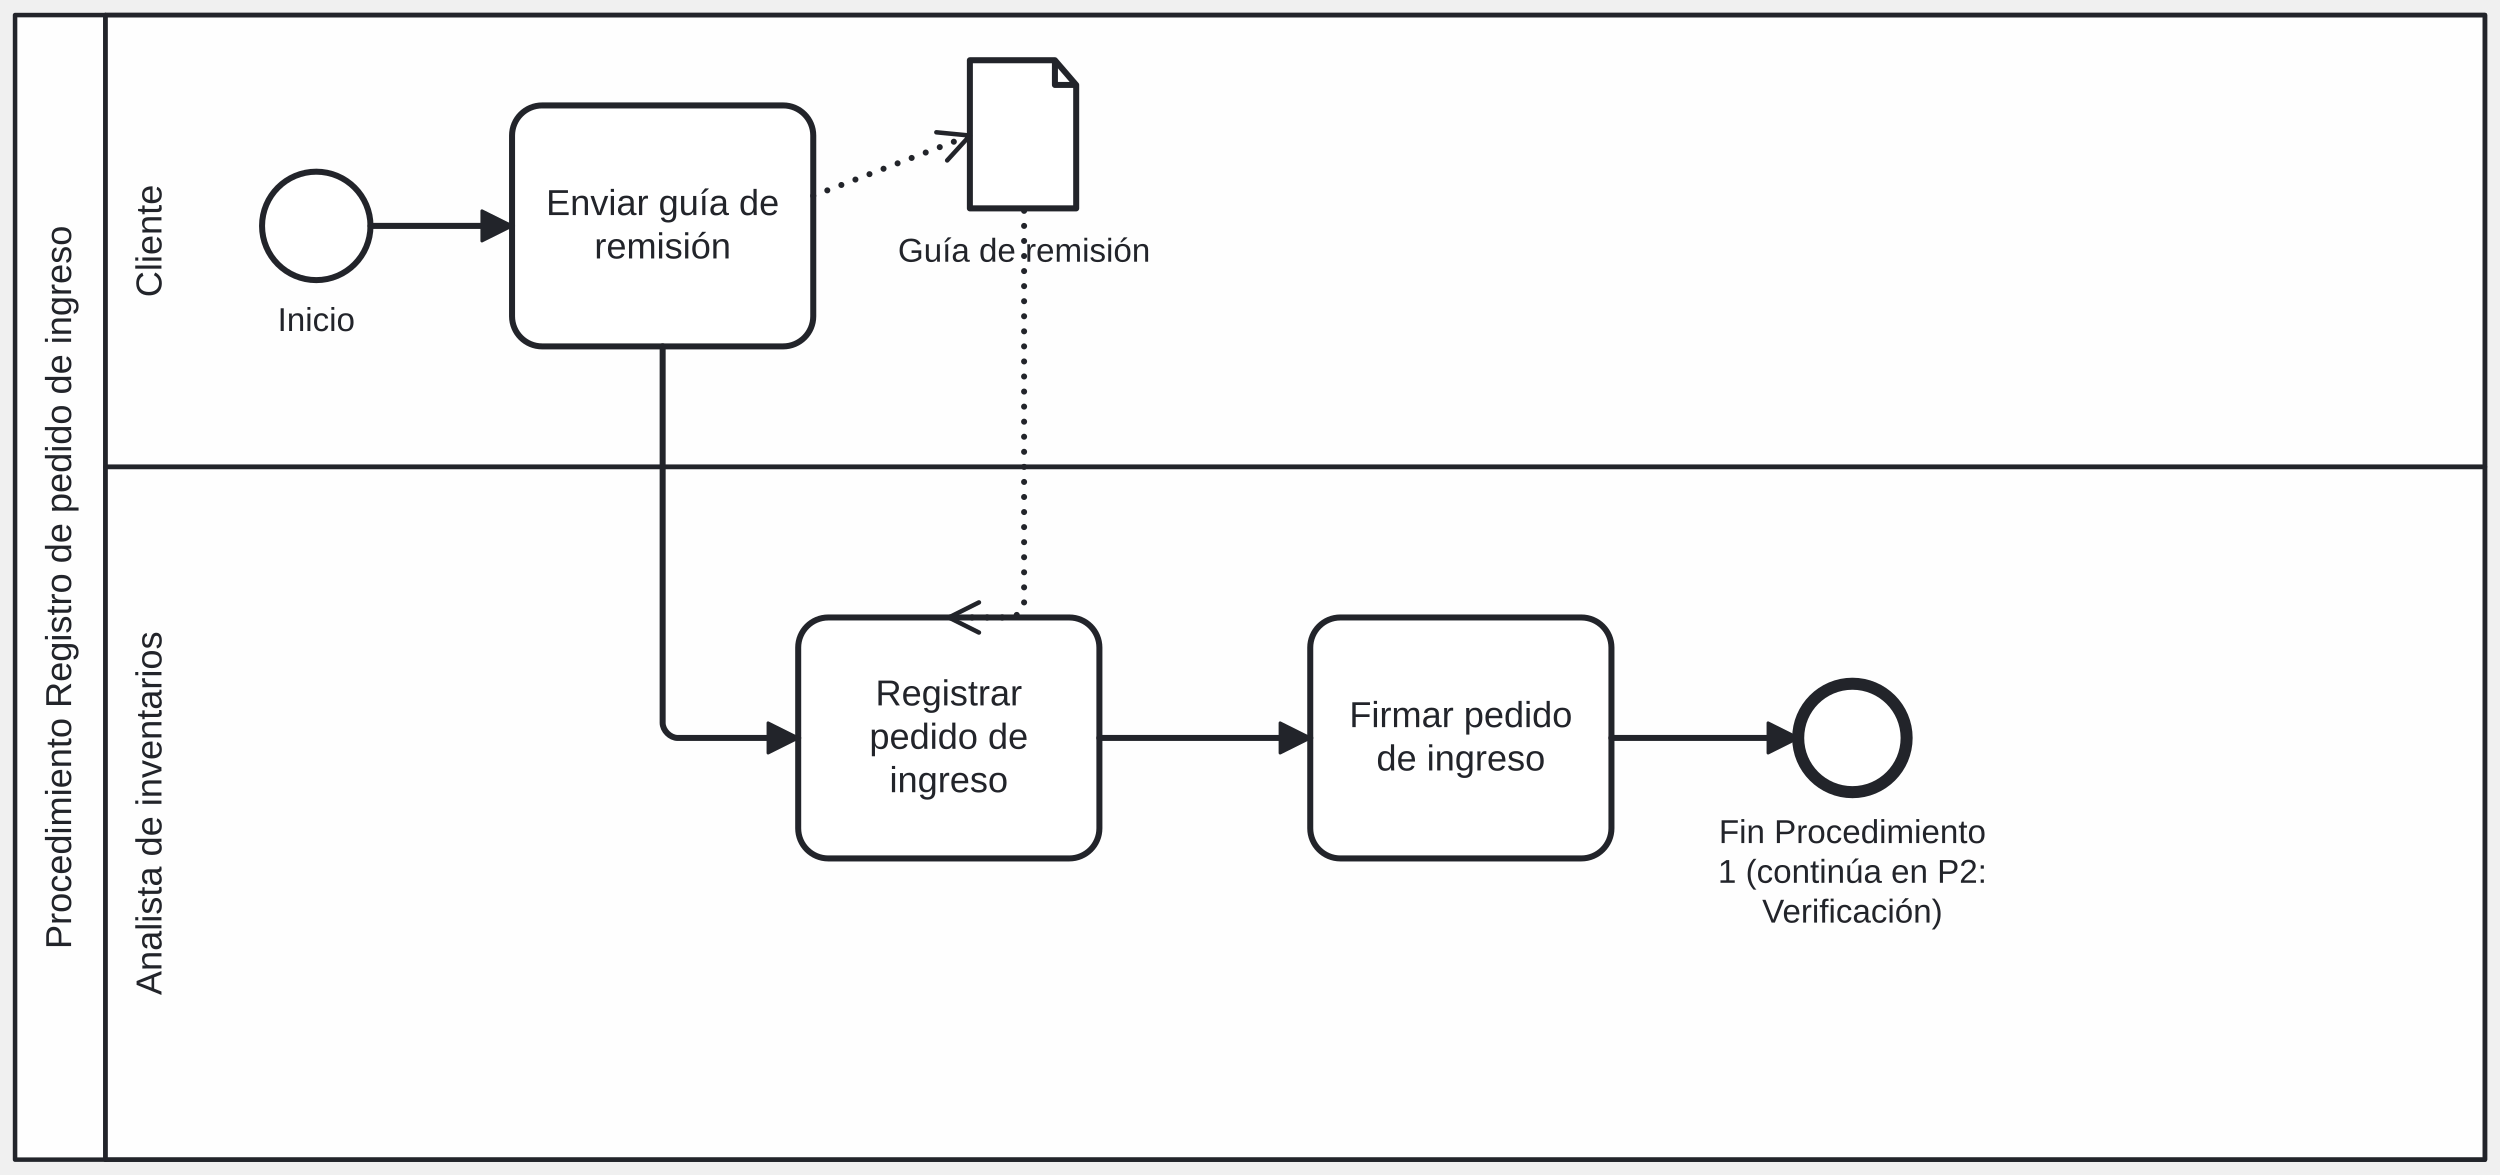
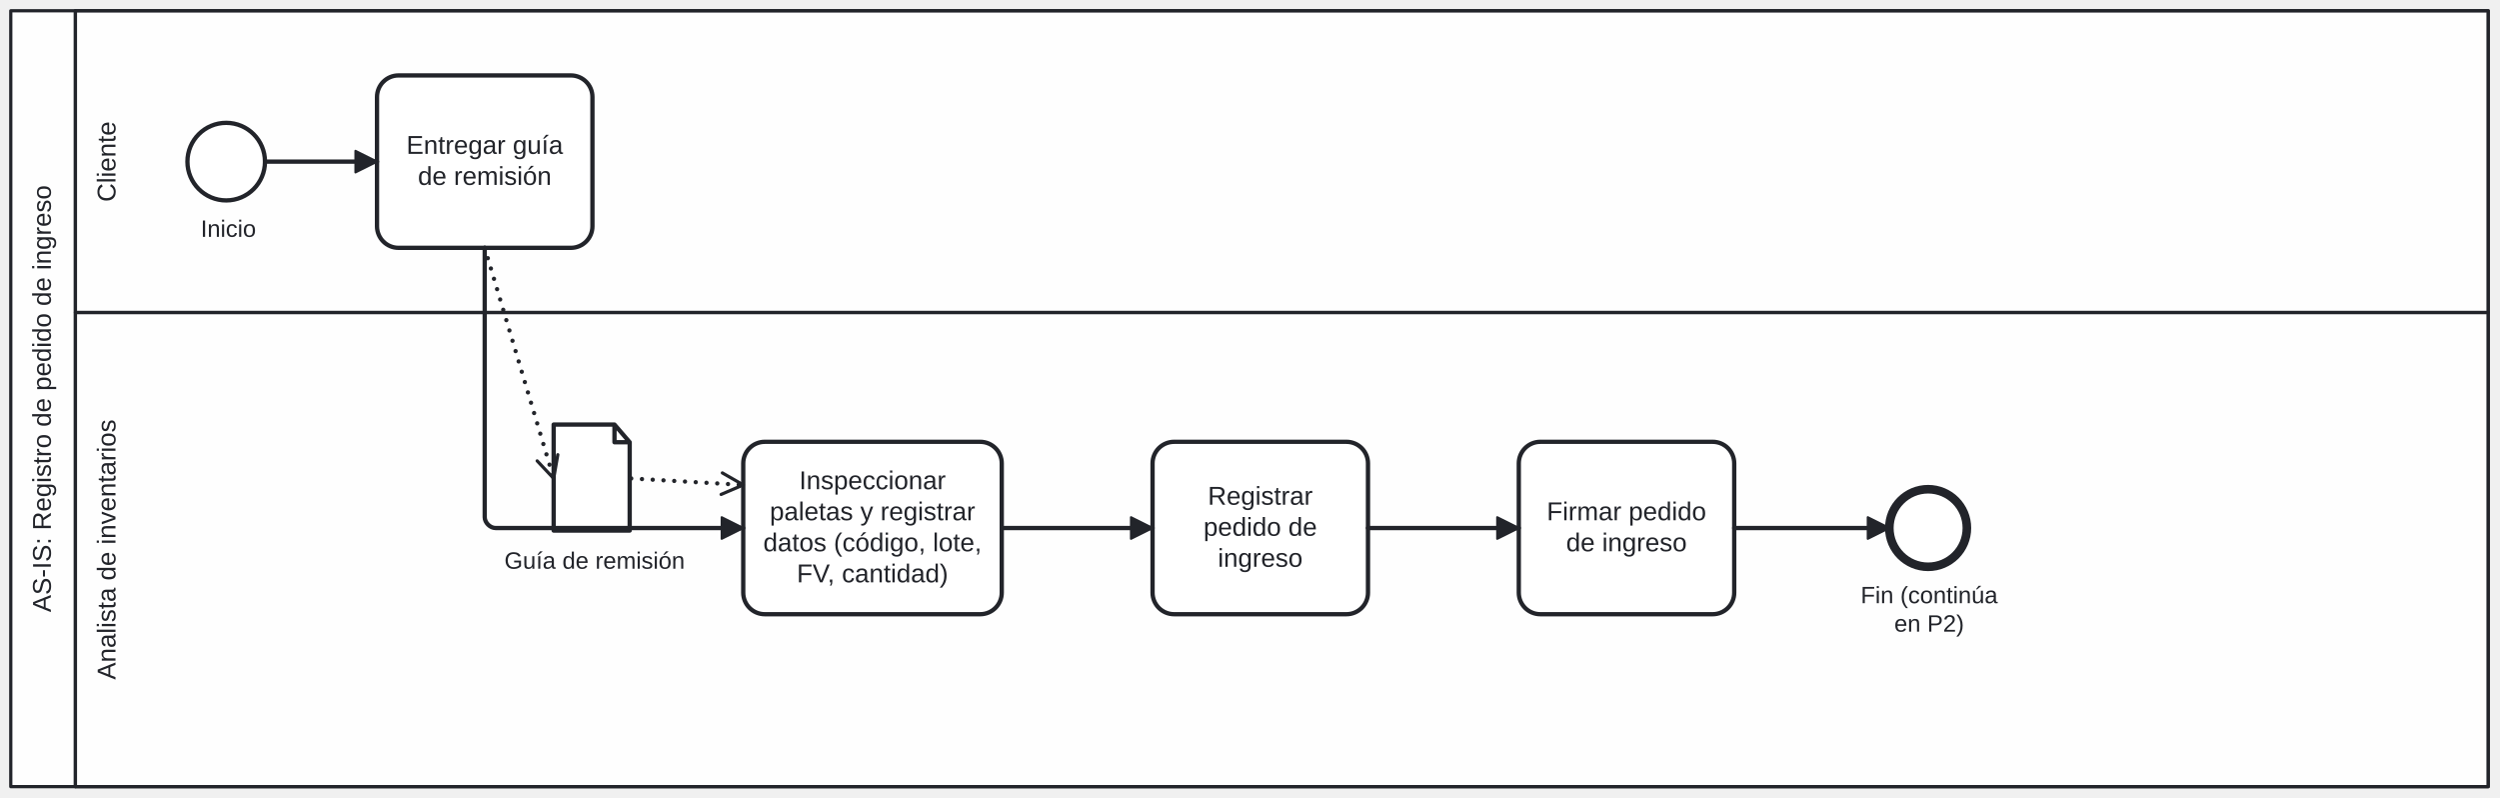
- <svg xmlns="http://www.w3.org/2000/svg" width="830" height="390" viewBox="125 75 830 390" version="1.1">
+ <svg xmlns="http://www.w3.org/2000/svg" width="1160" height="370" viewBox="125 75 1160 370" version="1.1">
  <defs>
-     <pattern id="djs-grid-pattern-341628" width="10" height="10" patternUnits="userSpaceOnUse">
+     <pattern id="djs-grid-pattern-763746" width="10" height="10" patternUnits="userSpaceOnUse">
      <circle cx="0.5" cy="0.5" r="0.5" style="fill: rgb(204, 204, 204);" />
    </pattern>
  </defs>
  <g class="djs-group">
    <g class="djs-element djs-shape" data-element-id="Participant_1" style="display: block;" transform="matrix(1 0 0 1 130 80)">
      <g class="djs-visual">
-         <rect x="0" y="0" width="820" height="380" rx="0" ry="0" style="stroke-linecap: round; stroke-linejoin: round; stroke: rgb(34, 36, 42); stroke-width: 1.5px; fill: white; fill-opacity: 0.95;" />
-         <path style="fill: none; stroke-linecap: round; stroke-linejoin: round; stroke: rgb(34, 36, 42); stroke-width: 1.5px;" d="M30,0L30,380" />
-         <text lineHeight="1.2" class="djs-label" style="font-family: Arial, sans-serif; font-size: 12px; font-weight: normal; fill: rgb(34, 36, 42);" transform="matrix(-1.83697e-16 -1 1 -1.83697e-16 0 380)">
-           <tspan x="69.927" y="18.6">Procedimiento Registro de pedido de ingreso</tspan>
+         <rect x="0" y="0" width="1150" height="360" rx="0" ry="0" style="stroke-linecap: round; stroke-linejoin: round; stroke: rgb(34, 36, 42); stroke-width: 1.5px; fill: white; fill-opacity: 0.95;" />
+         <path style="fill: none; stroke-linecap: round; stroke-linejoin: round; stroke: rgb(34, 36, 42); stroke-width: 1.5px;" d="M30,0L30,360" />
+         <text lineHeight="1.2" class="djs-label" style="font-family: Arial, sans-serif; font-size: 12px; font-weight: normal; fill: rgb(34, 36, 42);" transform="matrix(-1.83697e-16 -1 1 -1.83697e-16 0 360)">
+           <tspan x="80.941" y="18.6">AS-IS: Registro de pedido de ingreso</tspan>
        </text>
      </g>
-       <rect class="djs-hit djs-hit-no-move" x="0" y="0" width="820" height="380" style="fill: none; stroke-opacity: 0; stroke: white; stroke-width: 15px;" />
-       <rect class="djs-hit djs-hit-click-stroke" x="0" y="0" width="820" height="380" style="fill: none; stroke-opacity: 0; stroke: white; stroke-width: 15px;" />
-       <rect class="djs-hit djs-hit-all" x="0" y="0" width="30" height="380" style="fill: none; stroke-opacity: 0; stroke: white; stroke-width: 15px;" />
-       <rect x="-5" y="-5" rx="4" width="830" height="390" class="djs-outline" style="fill: none;" />
+       <rect class="djs-hit djs-hit-no-move" x="0" y="0" width="1150" height="360" style="fill: none; stroke-opacity: 0; stroke: white; stroke-width: 15px;" />
+       <rect class="djs-hit djs-hit-click-stroke" x="0" y="0" width="1150" height="360" style="fill: none; stroke-opacity: 0; stroke: white; stroke-width: 15px;" />
+       <rect class="djs-hit djs-hit-all" x="0" y="0" width="30" height="360" style="fill: none; stroke-opacity: 0; stroke: white; stroke-width: 15px;" />
+       <rect x="-5" y="-5" rx="4" width="1160" height="370" class="djs-outline" style="fill: none;" />
    </g>
    <g class="djs-children">
      <g class="djs-group">
-         <g class="djs-element djs-shape" data-element-id="Lane_Analista_Inventarios" style="display: block;" transform="matrix(1 0 0 1 160 230)">
-           <g class="djs-visual">
-             <rect x="0" y="0" width="790" height="230" rx="0" ry="0" style="stroke-linecap: round; stroke-linejoin: round; stroke: rgb(34, 36, 42); stroke-width: 1.5px; fill: white; fill-opacity: 0.25;" />
-             <text lineHeight="1.2" class="djs-label" style="font-family: Arial, sans-serif; font-size: 12px; font-weight: normal; fill: rgb(34, 36, 42);" transform="matrix(-1.83697e-16 -1 1 -1.83697e-16 0 230)">
-               <tspan x="54.631" y="18.6">Analista de inventarios</tspan>
-             </text>
-           </g>
-           <rect class="djs-hit djs-hit-no-move" x="0" y="0" width="790" height="230" style="fill: none; stroke-opacity: 0; stroke: white; stroke-width: 15px;" />
-           <rect class="djs-hit djs-hit-click-stroke" x="0" y="0" width="790" height="230" style="fill: none; stroke-opacity: 0; stroke: white; stroke-width: 15px;" />
-           <rect class="djs-hit djs-hit-all" x="0" y="0" width="30" height="230" style="fill: none; stroke-opacity: 0; stroke: white; stroke-width: 15px;" />
-           <rect x="-5" y="-5" rx="4" width="800" height="240" class="djs-outline" style="fill: none;" />
-         </g>
-       </g>
-       <g class="djs-group">
-         <g class="djs-element djs-shape" data-element-id="Lane_Cliente" style="display: block;" transform="matrix(1 0 0 1 160 80)">
-           <g class="djs-visual">
-             <rect x="0" y="0" width="790" height="150" rx="0" ry="0" style="stroke-linecap: round; stroke-linejoin: round; stroke: rgb(34, 36, 42); stroke-width: 1.5px; fill: white; fill-opacity: 0.25;" />
-             <text lineHeight="1.2" class="djs-label" style="font-family: Arial, sans-serif; font-size: 12px; font-weight: normal; fill: rgb(34, 36, 42);" transform="matrix(-1.83697e-16 -1 1 -1.83697e-16 0 150)">
-               <tspan x="56.323" y="18.6">Cliente</tspan>
-             </text>
-           </g>
-           <rect class="djs-hit djs-hit-no-move" x="0" y="0" width="790" height="150" style="fill: none; stroke-opacity: 0; stroke: white; stroke-width: 15px;" />
-           <rect class="djs-hit djs-hit-click-stroke" x="0" y="0" width="790" height="150" style="fill: none; stroke-opacity: 0; stroke: white; stroke-width: 15px;" />
-           <rect class="djs-hit djs-hit-all" x="0" y="0" width="30" height="150" style="fill: none; stroke-opacity: 0; stroke: white; stroke-width: 15px;" />
-           <rect x="-5" y="-5" rx="4" width="800" height="160" class="djs-outline" style="fill: none;" />
-         </g>
-       </g>
-       <g class="djs-group">
-         <g class="djs-element djs-shape" data-element-id="StartEvent_1" style="display: block;" transform="matrix(1 0 0 1 212 132)">
+         <g class="djs-element djs-shape" data-element-id="LA" style="display: block;" transform="matrix(1 0 0 1 160 220)">
+           <g class="djs-visual">
+             <rect x="0" y="0" width="1120" height="220" rx="0" ry="0" style="stroke-linecap: round; stroke-linejoin: round; stroke: rgb(34, 36, 42); stroke-width: 1.5px; fill: white; fill-opacity: 0.25;" />
+             <text lineHeight="1.2" class="djs-label" style="font-family: Arial, sans-serif; font-size: 12px; font-weight: normal; fill: rgb(34, 36, 42);" transform="matrix(-1.83697e-16 -1 1 -1.83697e-16 0 220)">
+               <tspan x="49.631" y="18.6">Analista de inventarios</tspan>
+             </text>
+           </g>
+           <rect class="djs-hit djs-hit-no-move" x="0" y="0" width="1120" height="220" style="fill: none; stroke-opacity: 0; stroke: white; stroke-width: 15px;" />
+           <rect class="djs-hit djs-hit-click-stroke" x="0" y="0" width="1120" height="220" style="fill: none; stroke-opacity: 0; stroke: white; stroke-width: 15px;" />
+           <rect class="djs-hit djs-hit-all" x="0" y="0" width="30" height="220" style="fill: none; stroke-opacity: 0; stroke: white; stroke-width: 15px;" />
+           <rect x="-5" y="-5" rx="4" width="1130" height="230" class="djs-outline" style="fill: none;" />
+         </g>
+       </g>
+       <g class="djs-group">
+         <g class="djs-element djs-shape" data-element-id="LC" style="display: block;" transform="matrix(1 0 0 1 160 80)">
+           <g class="djs-visual">
+             <rect x="0" y="0" width="1120" height="140" rx="0" ry="0" style="stroke-linecap: round; stroke-linejoin: round; stroke: rgb(34, 36, 42); stroke-width: 1.5px; fill: white; fill-opacity: 0.25;" />
+             <text lineHeight="1.2" class="djs-label" style="font-family: Arial, sans-serif; font-size: 12px; font-weight: normal; fill: rgb(34, 36, 42);" transform="matrix(-1.83697e-16 -1 1 -1.83697e-16 0 140)">
+               <tspan x="51.323" y="18.6">Cliente</tspan>
+             </text>
+           </g>
+           <rect class="djs-hit djs-hit-no-move" x="0" y="0" width="1120" height="140" style="fill: none; stroke-opacity: 0; stroke: white; stroke-width: 15px;" />
+           <rect class="djs-hit djs-hit-click-stroke" x="0" y="0" width="1120" height="140" style="fill: none; stroke-opacity: 0; stroke: white; stroke-width: 15px;" />
+           <rect class="djs-hit djs-hit-all" x="0" y="0" width="30" height="140" style="fill: none; stroke-opacity: 0; stroke: white; stroke-width: 15px;" />
+           <rect x="-5" y="-5" rx="4" width="1130" height="150" class="djs-outline" style="fill: none;" />
+         </g>
+       </g>
+       <g class="djs-group">
+         <g class="djs-element djs-shape" data-element-id="DOR_guia" style="display: block;" transform="matrix(1 0 0 1 382 272)">
+           <g class="djs-visual">
+             <path d="m 0,0 28.235,0 7.059,8.197 0,40.984 -35.294,0 0,-49.18 28.235,0 0,8.197 7.059,0" style="fill: white; stroke-linecap: round; stroke-linejoin: round; stroke: rgb(34, 36, 42); stroke-width: 2px; fill-opacity: 0.95;" />
+           </g>
+           <rect class="djs-hit djs-hit-all" x="0" y="0" width="36" height="50" style="fill: none; stroke-opacity: 0; stroke: white; stroke-width: 15px;" />
+           <path d="M44.765 11.326L36.989 2.641C36.045 1.586 34.565 0.989 33.19 0.989H5.987C3.227 0.989 0.99 3.349 0.99 6.26V55.023C0.99 57.935 3.227 60.295 5.987 60.295H40.966C43.726 60.295 45.963 57.935 45.963 55.023V14.946C45.963 13.6 45.641 12.305 44.765 11.326Z" transform="translate(-6, -6)" class="djs-outline" style="stroke-width: 2px; fill: none;" />
+         </g>
+       </g>
+       <g class="djs-group">
+         <g class="djs-element djs-shape" data-element-id="DOR_guia_label" style="display: block;" transform="matrix(1 0 0 1 359 329)">
+           <g class="djs-visual">
+             <text lineHeight="1.2" class="djs-label" style="font-family: Arial, sans-serif; font-size: 11px; font-weight: normal; fill: rgb(34, 36, 42);">
+               <tspan x="0.119" y="9.9">Guía de remisión</tspan>
+             </text>
+           </g>
+           <rect class="djs-hit djs-hit-all" x="0" y="0" width="84" height="14" style="fill: none; stroke-opacity: 0; stroke: white; stroke-width: 15px;" />
+           <rect x="-5" y="-5" rx="4" width="94" height="24" class="djs-outline" style="fill: none;" />
+         </g>
+       </g>
+       <g class="djs-group">
+         <g class="djs-element djs-shape" data-element-id="Start_1" style="display: block;" transform="matrix(1 0 0 1 212 132)">
          <g class="djs-visual">
            <circle cx="18" cy="18" r="18" style="stroke-linecap: round; stroke-linejoin: round; stroke: rgb(34, 36, 42); stroke-width: 2px; fill: white; fill-opacity: 0.95;" />
          </g>
          <rect class="djs-hit djs-hit-all" x="0" y="0" width="36" height="36" style="fill: none; stroke-opacity: 0; stroke: white; stroke-width: 15px;" />
          <circle cx="18" cy="18" r="23" class="djs-outline" style="fill: none;" />
        </g>
      </g>
      <g class="djs-group">
-         <g class="djs-element djs-shape" data-element-id="StartEvent_1_label" style="display: block;" transform="matrix(1 0 0 1 217 175)">
+         <g class="djs-element djs-shape" data-element-id="Start_1_label" style="display: block;" transform="matrix(1 0 0 1 218 175)">
          <g class="djs-visual">
            <text lineHeight="1.2" class="djs-label" style="font-family: Arial, sans-serif; font-size: 11px; font-weight: normal; fill: rgb(34, 36, 42);">
              <tspan x="0.16" y="9.9">Inicio</tspan>
            </text>
          </g>
          <rect class="djs-hit djs-hit-all" x="0" y="0" width="26" height="14" style="fill: none; stroke-opacity: 0; stroke: white; stroke-width: 15px;" />
          <rect x="-5" y="-5" rx="4" width="36" height="24" class="djs-outline" style="fill: none;" />
        </g>
      </g>
      <g class="djs-group">
-         <g class="djs-element djs-shape" data-element-id="Task_1" style="display: block;" transform="matrix(1 0 0 1 295 110)">
+         <g class="djs-element djs-shape" data-element-id="T1" style="display: block;" transform="matrix(1 0 0 1 300 110)">
          <g class="djs-visual">
            <rect x="0" y="0" width="100" height="80" rx="10" ry="10" style="stroke-linecap: round; stroke-linejoin: round; stroke: rgb(34, 36, 42); stroke-width: 2px; fill: white; fill-opacity: 0.95;" />
            <text lineHeight="1.2" class="djs-label" style="font-family: Arial, sans-serif; font-size: 12px; font-weight: normal; fill: rgb(34, 36, 42);">
-               <tspan x="11.308" y="36.4">Enviar guía de </tspan>
-               <tspan x="27.327" y="50.8">remisión</tspan>
+               <tspan x="13.643" y="36.4">Entregar guía </tspan>
+               <tspan x="18.986" y="50.8">de remisión</tspan>
            </text>
          </g>
          <rect class="djs-hit djs-hit-all" x="0" y="0" width="100" height="80" style="fill: none; stroke-opacity: 0; stroke: white; stroke-width: 15px;" />
          <rect x="-5" y="-5" rx="14" width="110" height="90" class="djs-outline" style="fill: none;" />
        </g>
      </g>
      <g class="djs-group">
-         <g class="djs-element djs-shape" data-element-id="DataObjectReference_1" style="display: block;" transform="matrix(1 0 0 1 447 95)">
-           <g class="djs-visual">
-             <path d="m 0,0 28.235,0 7.059,8.197 0,40.984 -35.294,0 0,-49.18 28.235,0 0,8.197 7.059,0" style="fill: white; stroke-linecap: round; stroke-linejoin: round; stroke: rgb(34, 36, 42); stroke-width: 2px; fill-opacity: 0.95;" />
-           </g>
-           <rect class="djs-hit djs-hit-all" x="0" y="0" width="36" height="50" style="fill: none; stroke-opacity: 0; stroke: white; stroke-width: 15px;" />
-           <path d="M44.765 11.326L36.989 2.641C36.045 1.586 34.565 0.989 33.19 0.989H5.987C3.227 0.989 0.99 3.349 0.99 6.26V55.023C0.99 57.935 3.227 60.295 5.987 60.295H40.966C43.726 60.295 45.963 57.935 45.963 55.023V14.946C45.963 13.6 45.641 12.305 44.765 11.326Z" transform="translate(-6, -6)" class="djs-outline" style="stroke-width: 2px; fill: none;" />
-         </g>
-       </g>
-       <g class="djs-group">
-         <g class="djs-element djs-shape" data-element-id="DataObjectReference_1_label" style="display: block;" transform="matrix(1 0 0 1 423 152)">
-           <g class="djs-visual">
-             <text lineHeight="1.2" class="djs-label" style="font-family: Arial, sans-serif; font-size: 11px; font-weight: normal; fill: rgb(34, 36, 42);">
-               <tspan x="0.119" y="9.9">Guía de remisión</tspan>
-             </text>
-           </g>
-           <rect class="djs-hit djs-hit-all" x="0" y="0" width="84" height="14" style="fill: none; stroke-opacity: 0; stroke: white; stroke-width: 15px;" />
-           <rect x="-5" y="-5" rx="4" width="94" height="24" class="djs-outline" style="fill: none;" />
-         </g>
-       </g>
-       <g class="djs-group">
-         <g class="djs-element djs-shape" data-element-id="Task_2" style="display: block;" transform="matrix(1 0 0 1 390 280)">
+         <g class="djs-element djs-shape" data-element-id="T2" style="display: block;" transform="matrix(1 0 0 1 470 280)">
+           <g class="djs-visual">
+             <rect x="0" y="0" width="120" height="80" rx="10" ry="10" style="stroke-linecap: round; stroke-linejoin: round; stroke: rgb(34, 36, 42); stroke-width: 2px; fill: white; fill-opacity: 0.95;" />
+             <text lineHeight="1.2" class="djs-label" style="font-family: Arial, sans-serif; font-size: 12px; font-weight: normal; fill: rgb(34, 36, 42);">
+               <tspan x="25.98" y="22">Inspeccionar </tspan>
+               <tspan x="12.313" y="36.4">paletas y registrar </tspan>
+               <tspan x="9.302" y="50.8">datos (código, lote,</tspan>
+               <tspan x="24.867" y="65.2">FV, cantidad)</tspan>
+             </text>
+           </g>
+           <rect class="djs-hit djs-hit-all" x="0" y="0" width="120" height="80" style="fill: none; stroke-opacity: 0; stroke: white; stroke-width: 15px;" />
+           <rect x="-5" y="-5" rx="14" width="130" height="90" class="djs-outline" style="fill: none;" />
+         </g>
+       </g>
+       <g class="djs-group">
+         <g class="djs-element djs-shape" data-element-id="T3" style="display: block;" transform="matrix(1 0 0 1 660 280)">
          <g class="djs-visual">
            <rect x="0" y="0" width="100" height="80" rx="10" ry="10" style="stroke-linecap: round; stroke-linejoin: round; stroke: rgb(34, 36, 42); stroke-width: 2px; fill: white; fill-opacity: 0.95;" />
            <text lineHeight="1.2" class="djs-label" style="font-family: Arial, sans-serif; font-size: 12px; font-weight: normal; fill: rgb(34, 36, 42);">
              <tspan x="25.66" y="29.2">Registrar </tspan>
              <tspan x="23.642" y="43.6">pedido de </tspan>
              <tspan x="30.321" y="58">ingreso</tspan>
            </text>
          </g>
          <rect class="djs-hit djs-hit-all" x="0" y="0" width="100" height="80" style="fill: none; stroke-opacity: 0; stroke: white; stroke-width: 15px;" />
          <rect x="-5" y="-5" rx="14" width="110" height="90" class="djs-outline" style="fill: none;" />
        </g>
      </g>
      <g class="djs-group">
-         <g class="djs-element djs-shape" data-element-id="Task_3" style="display: block;" transform="matrix(1 0 0 1 560 280)">
+         <g class="djs-element djs-shape" data-element-id="T4" style="display: block;" transform="matrix(1 0 0 1 830 280)">
          <g class="djs-visual">
            <rect x="0" y="0" width="100" height="80" rx="10" ry="10" style="stroke-linecap: round; stroke-linejoin: round; stroke: rgb(34, 36, 42); stroke-width: 2px; fill: white; fill-opacity: 0.95;" />
            <text lineHeight="1.2" class="djs-label" style="font-family: Arial, sans-serif; font-size: 12px; font-weight: normal; fill: rgb(34, 36, 42);">
              <tspan x="12.986" y="36.4">Firmar pedido </tspan>
              <tspan x="21.98" y="50.8">de ingreso</tspan>
            </text>
          </g>
          <rect class="djs-hit djs-hit-all" x="0" y="0" width="100" height="80" style="fill: none; stroke-opacity: 0; stroke: white; stroke-width: 15px;" />
          <rect x="-5" y="-5" rx="14" width="110" height="90" class="djs-outline" style="fill: none;" />
        </g>
      </g>
      <g class="djs-group">
-         <g class="djs-element djs-shape" data-element-id="EndEvent_1" style="display: block;" transform="matrix(1 0 0 1 722 302)">
+         <g class="djs-element djs-shape" data-element-id="End_1" style="display: block;" transform="matrix(1 0 0 1 1002 302)">
          <g class="djs-visual">
            <circle cx="18" cy="18" r="18" style="stroke-linecap: round; stroke-linejoin: round; stroke: rgb(34, 36, 42); stroke-width: 4px; fill: white; fill-opacity: 0.95;" />
          </g>
          <rect class="djs-hit djs-hit-all" x="0" y="0" width="36" height="36" style="fill: none; stroke-opacity: 0; stroke: white; stroke-width: 15px;" />
          <circle cx="18" cy="18" r="24" class="djs-outline" style="fill: none;" />
        </g>
      </g>
      <g class="djs-group">
-         <g class="djs-element djs-shape" data-element-id="EndEvent_1_label" style="display: block;" transform="matrix(1 0 0 1 695 345)">
+         <g class="djs-element djs-shape" data-element-id="End_1_label" style="display: block;" transform="matrix(1 0 0 1 981 345)">
          <g class="djs-visual">
            <text lineHeight="1.2" class="djs-label" style="font-family: Arial, sans-serif; font-size: 11px; font-weight: normal; fill: rgb(34, 36, 42);">
-               <tspan x="0.675" y="9.9">Fin Procedimiento </tspan>
-               <tspan x="0.358" y="23.1">1 (continúa en P2:</tspan>
-               <tspan x="15.043" y="36.3">Verificación)</tspan>
-             </text>
-           </g>
-           <rect class="djs-hit djs-hit-all" x="0" y="0" width="90" height="40" style="fill: none; stroke-opacity: 0; stroke: white; stroke-width: 15px;" />
-           <rect x="-5" y="-5" rx="4" width="100" height="50" class="djs-outline" style="fill: none;" />
-         </g>
-       </g>
-       <g class="djs-group">
-         <g class="djs-element djs-connection" data-element-id="Flow_1" style="display: block;">
-           <g class="djs-visual">
-             <defs>
-               <marker id="marker-6poorv3vy817rb1orph2qeqv9" viewBox="0 0 20 20" refX="11" refY="10" markerWidth="10" markerHeight="10" orient="auto">
-                 <path d="M 1 5 L 11 10 L 1 15 Z" style="stroke-linecap: round; stroke-linejoin: round; stroke: rgb(34, 36, 42); stroke-width: 1px; fill: rgb(34, 36, 42);" />
-               </marker>
-             </defs>
-             <path data-corner-radius="5" style="fill: none; stroke-linecap: round; stroke-linejoin: round; stroke: rgb(34, 36, 42); stroke-width: 2px; marker-end: url('#marker-6poorv3vy817rb1orph2qeqv9');" d="M248,150L295,150" />
-           </g>
-           <path d="M248,150L295,150" class="djs-hit djs-hit-stroke" style="fill: none; stroke-opacity: 0; stroke: white; stroke-width: 15px;" />
-           <rect x="243" y="145" rx="4" width="57" height="10" class="djs-outline" style="fill: none;" />
-         </g>
-       </g>
-       <g class="djs-group">
-         <g class="djs-element djs-connection" data-element-id="Flow_2" style="display: block;">
-           <g class="djs-visual">
-             <defs>
-               <marker id="marker-7zq5m4xblzy6pf6phwh5utc1k" viewBox="0 0 20 20" refX="11" refY="10" markerWidth="10" markerHeight="10" orient="auto">
-                 <path d="M 1 5 L 11 10 L 1 15 Z" style="stroke-linecap: round; stroke-linejoin: round; stroke: rgb(34, 36, 42); stroke-width: 1px; fill: rgb(34, 36, 42);" />
-               </marker>
-             </defs>
-             <path data-corner-radius="5" style="fill: none; stroke-linecap: round; stroke-linejoin: round; stroke: rgb(34, 36, 42); stroke-width: 2px; marker-end: url('#marker-7zq5m4xblzy6pf6phwh5utc1k');" d="M345,190L345,315C345,317.5,347.5,320,350,320L390,320" />
-           </g>
-           <path d="M345,190L345,320L390,320" class="djs-hit djs-hit-stroke" style="fill: none; stroke-opacity: 0; stroke: white; stroke-width: 15px;" />
-           <rect x="340" y="185" rx="4" width="55" height="140" class="djs-outline" style="fill: none;" />
-         </g>
-       </g>
-       <g class="djs-group">
-         <g class="djs-element djs-connection" data-element-id="Flow_3" style="display: block;">
-           <g class="djs-visual">
-             <defs>
-               <marker id="marker-7mk8tvdl5xqmd4t1evz21qv8h" viewBox="0 0 20 20" refX="11" refY="10" markerWidth="10" markerHeight="10" orient="auto">
-                 <path d="M 1 5 L 11 10 L 1 15 Z" style="stroke-linecap: round; stroke-linejoin: round; stroke: rgb(34, 36, 42); stroke-width: 1px; fill: rgb(34, 36, 42);" />
-               </marker>
-             </defs>
-             <path data-corner-radius="5" style="fill: none; stroke-linecap: round; stroke-linejoin: round; stroke: rgb(34, 36, 42); stroke-width: 2px; marker-end: url('#marker-7mk8tvdl5xqmd4t1evz21qv8h');" d="M490,320L560,320" />
-           </g>
-           <path d="M490,320L560,320" class="djs-hit djs-hit-stroke" style="fill: none; stroke-opacity: 0; stroke: white; stroke-width: 15px;" />
-           <rect x="485" y="315" rx="4" width="80" height="10" class="djs-outline" style="fill: none;" />
-         </g>
-       </g>
-       <g class="djs-group">
-         <g class="djs-element djs-connection" data-element-id="Flow_4" style="display: block;">
-           <g class="djs-visual">
-             <defs>
-               <marker id="marker-9hsiajywwrb04vvu29rlrp1x0" viewBox="0 0 20 20" refX="11" refY="10" markerWidth="10" markerHeight="10" orient="auto">
-                 <path d="M 1 5 L 11 10 L 1 15 Z" style="stroke-linecap: round; stroke-linejoin: round; stroke: rgb(34, 36, 42); stroke-width: 1px; fill: rgb(34, 36, 42);" />
-               </marker>
-             </defs>
-             <path data-corner-radius="5" style="fill: none; stroke-linecap: round; stroke-linejoin: round; stroke: rgb(34, 36, 42); stroke-width: 2px; marker-end: url('#marker-9hsiajywwrb04vvu29rlrp1x0');" d="M660,320L722,320" />
-           </g>
-           <path d="M660,320L722,320" class="djs-hit djs-hit-stroke" style="fill: none; stroke-opacity: 0; stroke: white; stroke-width: 15px;" />
-           <rect x="655" y="315" rx="4" width="72" height="10" class="djs-outline" style="fill: none;" />
+               <tspan x="7.706" y="9.9">Fin (continúa </tspan>
+               <tspan x="23.295" y="23.1">en P2)</tspan>
+             </text>
+           </g>
+           <rect class="djs-hit djs-hit-all" x="0" y="0" width="79" height="27" style="fill: none; stroke-opacity: 0; stroke: white; stroke-width: 15px;" />
+           <rect x="-5" y="-5" rx="4" width="89" height="37" class="djs-outline" style="fill: none;" />
+         </g>
+       </g>
+       <g class="djs-group">
+         <g class="djs-element djs-connection" data-element-id="F1" style="display: block;">
+           <g class="djs-visual">
+             <defs>
+               <marker id="marker-81qf2vd9lcbo447liu8934qt9" viewBox="0 0 20 20" refX="11" refY="10" markerWidth="10" markerHeight="10" orient="auto">
+                 <path d="M 1 5 L 11 10 L 1 15 Z" style="stroke-linecap: round; stroke-linejoin: round; stroke: rgb(34, 36, 42); stroke-width: 1px; fill: rgb(34, 36, 42);" />
+               </marker>
+             </defs>
+             <path data-corner-radius="5" style="fill: none; stroke-linecap: round; stroke-linejoin: round; stroke: rgb(34, 36, 42); stroke-width: 2px; marker-end: url('#marker-81qf2vd9lcbo447liu8934qt9');" d="M248,150L300,150" />
+           </g>
+           <path d="M248,150L300,150" class="djs-hit djs-hit-stroke" style="fill: none; stroke-opacity: 0; stroke: white; stroke-width: 15px;" />
+           <rect x="243" y="145" rx="4" width="62" height="10" class="djs-outline" style="fill: none;" />
+         </g>
+       </g>
+       <g class="djs-group">
+         <g class="djs-element djs-connection" data-element-id="F2" style="display: block;">
+           <g class="djs-visual">
+             <defs>
+               <marker id="marker-d9of0316ci4qcyminzf16wamv" viewBox="0 0 20 20" refX="11" refY="10" markerWidth="10" markerHeight="10" orient="auto">
+                 <path d="M 1 5 L 11 10 L 1 15 Z" style="stroke-linecap: round; stroke-linejoin: round; stroke: rgb(34, 36, 42); stroke-width: 1px; fill: rgb(34, 36, 42);" />
+               </marker>
+             </defs>
+             <path data-corner-radius="5" style="fill: none; stroke-linecap: round; stroke-linejoin: round; stroke: rgb(34, 36, 42); stroke-width: 2px; marker-end: url('#marker-d9of0316ci4qcyminzf16wamv');" d="M350,190L350,315C350,317.5,352.5,320,355,320L470,320" />
+           </g>
+           <path d="M350,190L350,320L470,320" class="djs-hit djs-hit-stroke" style="fill: none; stroke-opacity: 0; stroke: white; stroke-width: 15px;" />
+           <rect x="345" y="185" rx="4" width="130" height="140" class="djs-outline" style="fill: none;" />
+         </g>
+       </g>
+       <g class="djs-group">
+         <g class="djs-element djs-connection" data-element-id="F3" style="display: block;">
+           <g class="djs-visual">
+             <defs>
+               <marker id="marker-dkk4j5xrrtxyikcnuk83hqeya" viewBox="0 0 20 20" refX="11" refY="10" markerWidth="10" markerHeight="10" orient="auto">
+                 <path d="M 1 5 L 11 10 L 1 15 Z" style="stroke-linecap: round; stroke-linejoin: round; stroke: rgb(34, 36, 42); stroke-width: 1px; fill: rgb(34, 36, 42);" />
+               </marker>
+             </defs>
+             <path data-corner-radius="5" style="fill: none; stroke-linecap: round; stroke-linejoin: round; stroke: rgb(34, 36, 42); stroke-width: 2px; marker-end: url('#marker-dkk4j5xrrtxyikcnuk83hqeya');" d="M590,320L660,320" />
+           </g>
+           <path d="M590,320L660,320" class="djs-hit djs-hit-stroke" style="fill: none; stroke-opacity: 0; stroke: white; stroke-width: 15px;" />
+           <rect x="585" y="315" rx="4" width="80" height="10" class="djs-outline" style="fill: none;" />
+         </g>
+       </g>
+       <g class="djs-group">
+         <g class="djs-element djs-connection" data-element-id="F4" style="display: block;">
+           <g class="djs-visual">
+             <defs>
+               <marker id="marker-bocy5si42fu1ct3jtq29vw4n0" viewBox="0 0 20 20" refX="11" refY="10" markerWidth="10" markerHeight="10" orient="auto">
+                 <path d="M 1 5 L 11 10 L 1 15 Z" style="stroke-linecap: round; stroke-linejoin: round; stroke: rgb(34, 36, 42); stroke-width: 1px; fill: rgb(34, 36, 42);" />
+               </marker>
+             </defs>
+             <path data-corner-radius="5" style="fill: none; stroke-linecap: round; stroke-linejoin: round; stroke: rgb(34, 36, 42); stroke-width: 2px; marker-end: url('#marker-bocy5si42fu1ct3jtq29vw4n0');" d="M760,320L830,320" />
+           </g>
+           <path d="M760,320L830,320" class="djs-hit djs-hit-stroke" style="fill: none; stroke-opacity: 0; stroke: white; stroke-width: 15px;" />
+           <rect x="755" y="315" rx="4" width="80" height="10" class="djs-outline" style="fill: none;" />
+         </g>
+       </g>
+       <g class="djs-group">
+         <g class="djs-element djs-connection" data-element-id="F5" style="display: block;">
+           <g class="djs-visual">
+             <defs>
+               <marker id="marker-5g6gduy775uxe4a21vd22hvy2" viewBox="0 0 20 20" refX="11" refY="10" markerWidth="10" markerHeight="10" orient="auto">
+                 <path d="M 1 5 L 11 10 L 1 15 Z" style="stroke-linecap: round; stroke-linejoin: round; stroke: rgb(34, 36, 42); stroke-width: 1px; fill: rgb(34, 36, 42);" />
+               </marker>
+             </defs>
+             <path data-corner-radius="5" style="fill: none; stroke-linecap: round; stroke-linejoin: round; stroke: rgb(34, 36, 42); stroke-width: 2px; marker-end: url('#marker-5g6gduy775uxe4a21vd22hvy2');" d="M930,320L1002,320" />
+           </g>
+           <path d="M930,320L1002,320" class="djs-hit djs-hit-stroke" style="fill: none; stroke-opacity: 0; stroke: white; stroke-width: 15px;" />
+           <rect x="925" y="315" rx="4" width="82" height="10" class="djs-outline" style="fill: none;" />
        </g>
      </g>
    </g>
  </g>
  <g class="djs-group">
-     <g class="djs-element djs-connection" data-element-id="DataOutputAssociation_1" style="display: block;">
+     <g class="djs-element djs-connection" data-element-id="DOA1" style="display: block;">
      <g class="djs-visual">
        <defs>
-           <marker id="marker-2rsr2q1yik7azpus0sw1ibluq" viewBox="0 0 20 20" refX="11" refY="10" markerWidth="10" markerHeight="10" orient="auto">
+           <marker id="marker-3x4u04ibtywsh0ky5vvzm37vc" viewBox="0 0 20 20" refX="11" refY="10" markerWidth="10" markerHeight="10" orient="auto">
            <path d="M 1 5 L 11 10 L 1 15" style="fill: none; stroke-linecap: round; stroke-linejoin: round; stroke: rgb(34, 36, 42); stroke-width: 1.5px; stroke-dasharray: 10000, 1;" />
          </marker>
        </defs>
-         <path data-corner-radius="5" style="fill: none; stroke-linecap: round; stroke-linejoin: round; stroke: rgb(34, 36, 42); stroke-width: 2px; marker-end: url('#marker-2rsr2q1yik7azpus0sw1ibluq'); stroke-dasharray: 0, 5;" d="M395,140L447,120" />
-       </g>
-       <path d="M395,140L447,120" class="djs-hit djs-hit-stroke" style="fill: none; stroke-opacity: 0; stroke: white; stroke-width: 15px;" />
-       <rect x="390" y="115" rx="4" width="62" height="30" class="djs-outline" style="fill: none;" />
+         <path data-corner-radius="5" style="fill: none; stroke-linecap: round; stroke-linejoin: round; stroke: rgb(34, 36, 42); stroke-width: 2px; marker-end: url('#marker-3x4u04ibtywsh0ky5vvzm37vc'); stroke-dasharray: 0, 5;" d="M350,190L382,297" />
+       </g>
+       <path d="M350,190L382,297" class="djs-hit djs-hit-stroke" style="fill: none; stroke-opacity: 0; stroke: white; stroke-width: 15px;" />
+       <rect x="345" y="185" rx="4" width="42" height="117" class="djs-outline" style="fill: none;" />
    </g>
  </g>
  <g class="djs-group">
-     <g class="djs-element djs-connection" data-element-id="DataInputAssociation_1" style="display: block;">
+     <g class="djs-element djs-connection" data-element-id="DIA1" style="display: block;">
      <g class="djs-visual">
        <defs>
-           <marker id="marker-430qu6ahjl1lpc6sid4my1tep" viewBox="0 0 20 20" refX="11" refY="10" markerWidth="10" markerHeight="10" orient="auto">
+           <marker id="marker-e8d3gxh8s7z3dz1yxnemok9n0" viewBox="0 0 20 20" refX="11" refY="10" markerWidth="10" markerHeight="10" orient="auto">
            <path d="M 1 5 L 11 10 L 1 15" style="fill: none; stroke-linecap: round; stroke-linejoin: round; stroke: rgb(34, 36, 42); stroke-width: 1.5px; stroke-dasharray: 10000, 1;" />
          </marker>
        </defs>
-         <path data-corner-radius="5" style="fill: none; stroke-linecap: round; stroke-linejoin: round; stroke: rgb(34, 36, 42); stroke-width: 2px; marker-end: url('#marker-430qu6ahjl1lpc6sid4my1tep'); stroke-dasharray: 0, 5;" d="M465,145L465,275C465,277.5,462.5,280,460,280L440,280" />
-       </g>
-       <path d="M465,145L465,280L440,280" class="djs-hit djs-hit-stroke" style="fill: none; stroke-opacity: 0; stroke: white; stroke-width: 15px;" />
-       <rect x="435" y="140" rx="4" width="35" height="145" class="djs-outline" style="fill: none;" />
+         <path data-corner-radius="5" style="fill: none; stroke-linecap: round; stroke-linejoin: round; stroke: rgb(34, 36, 42); stroke-width: 2px; marker-end: url('#marker-e8d3gxh8s7z3dz1yxnemok9n0'); stroke-dasharray: 0, 5;" d="M418,297L470,300" />
+       </g>
+       <path d="M418,297L470,300" class="djs-hit djs-hit-stroke" style="fill: none; stroke-opacity: 0; stroke: white; stroke-width: 15px;" />
+       <rect x="413" y="292" rx="4" width="62" height="13" class="djs-outline" style="fill: none;" />
    </g>
  </g>
</svg>
